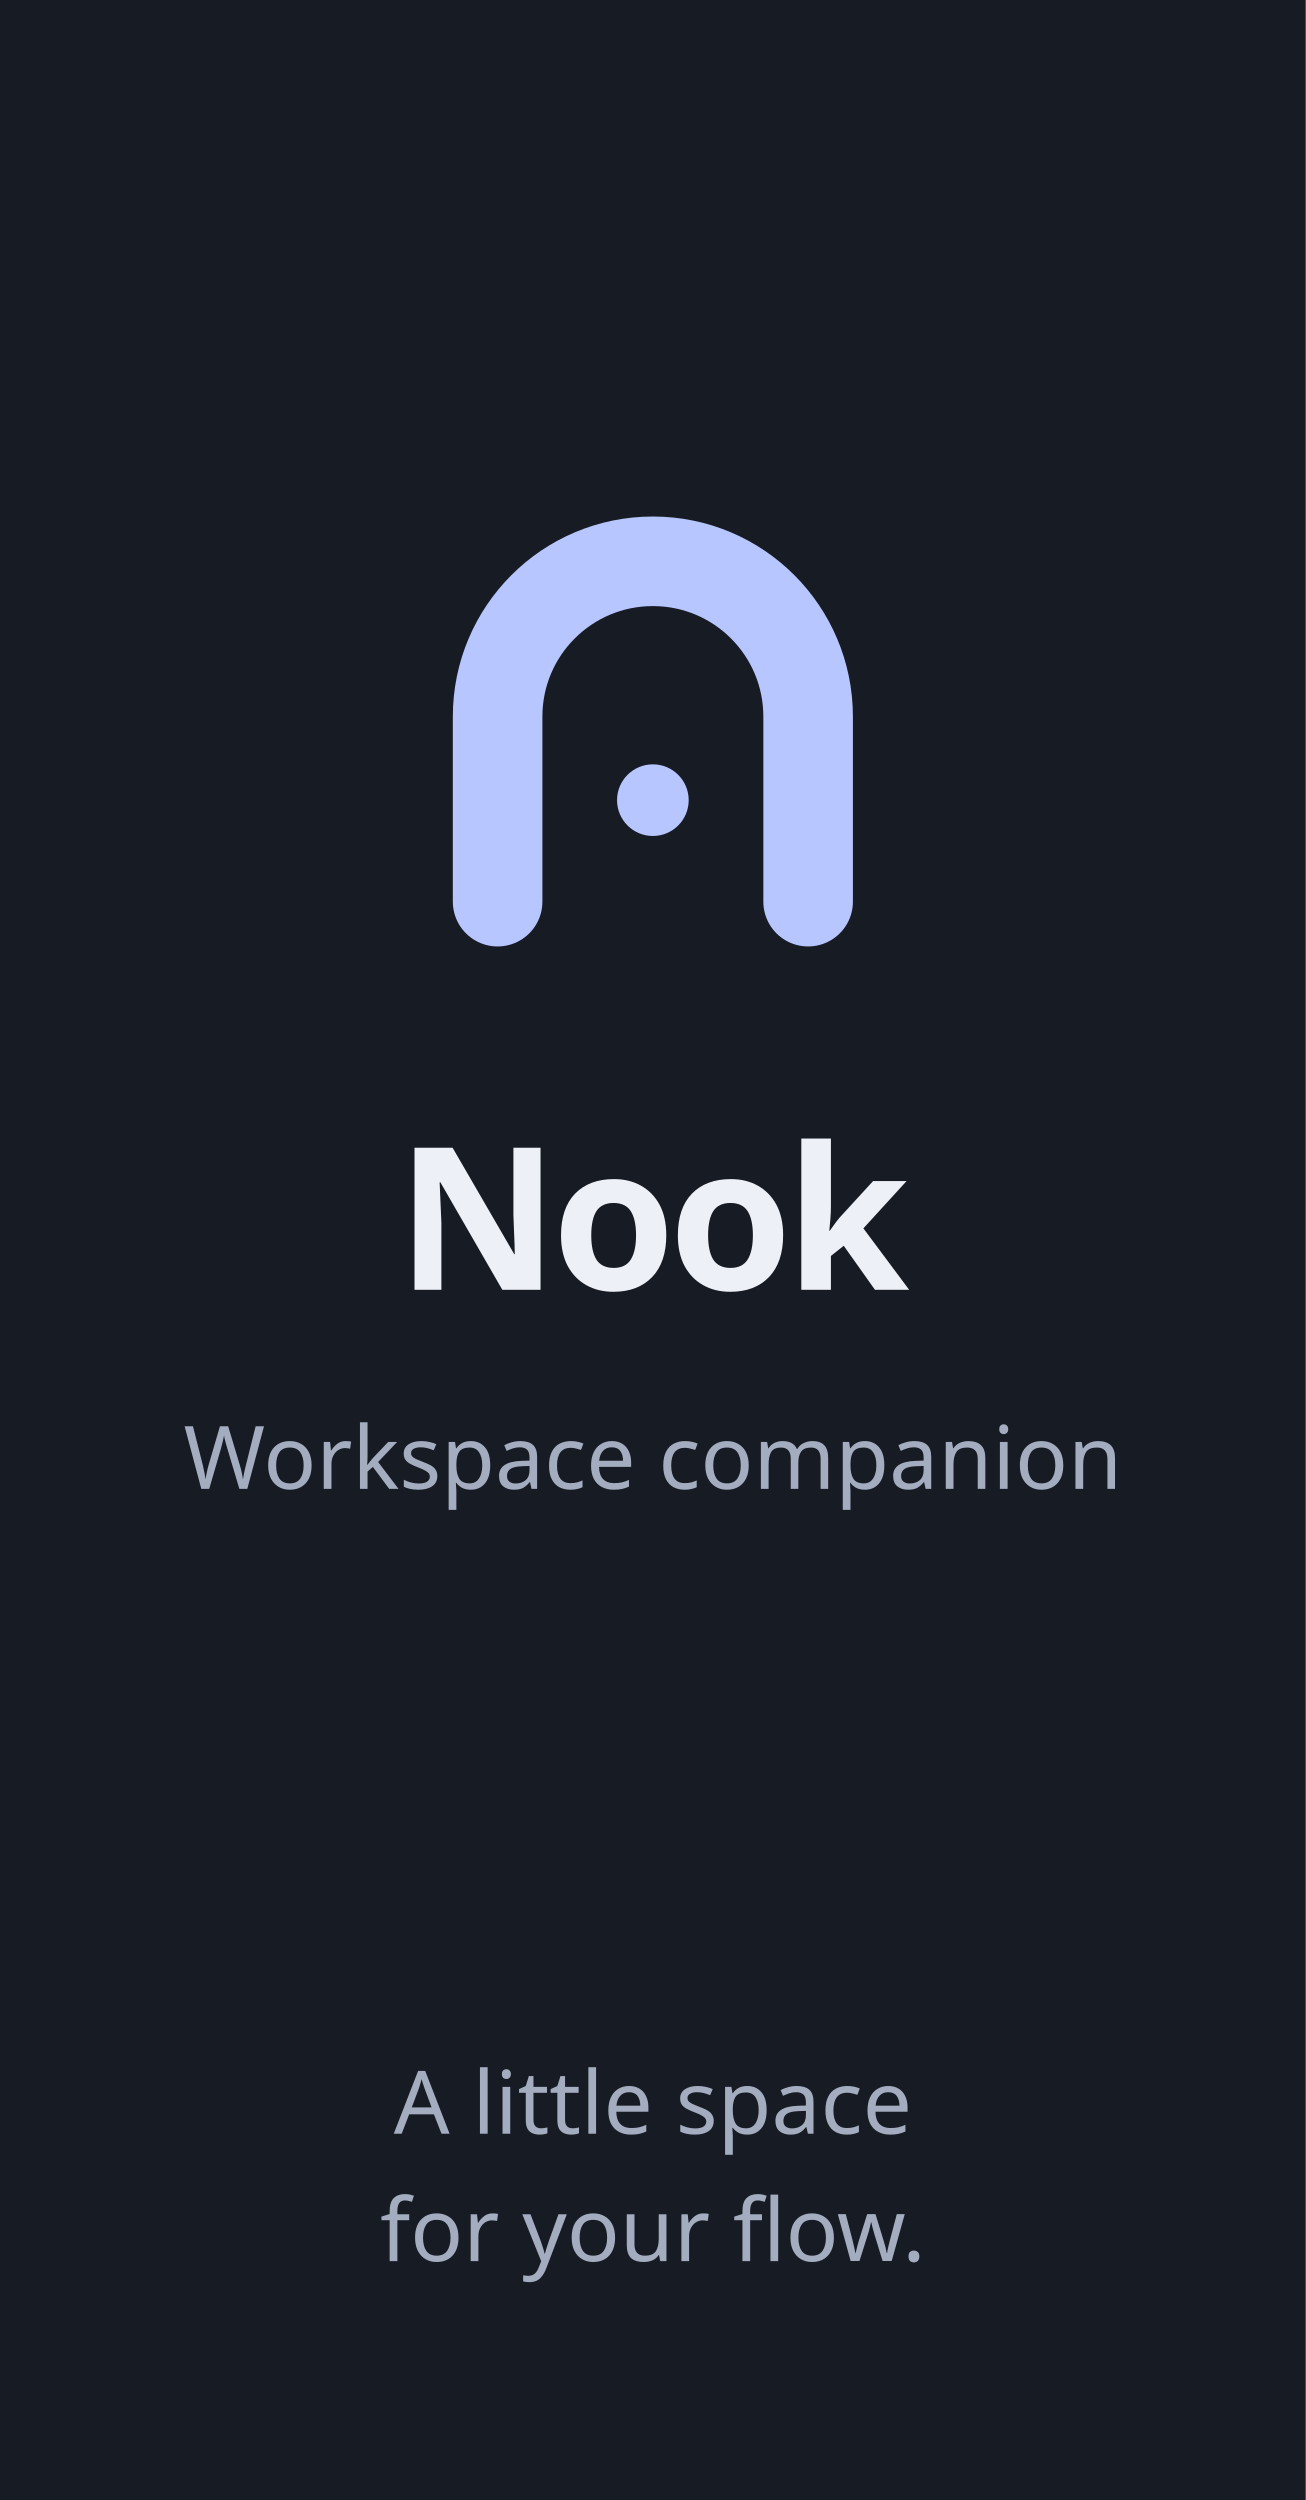
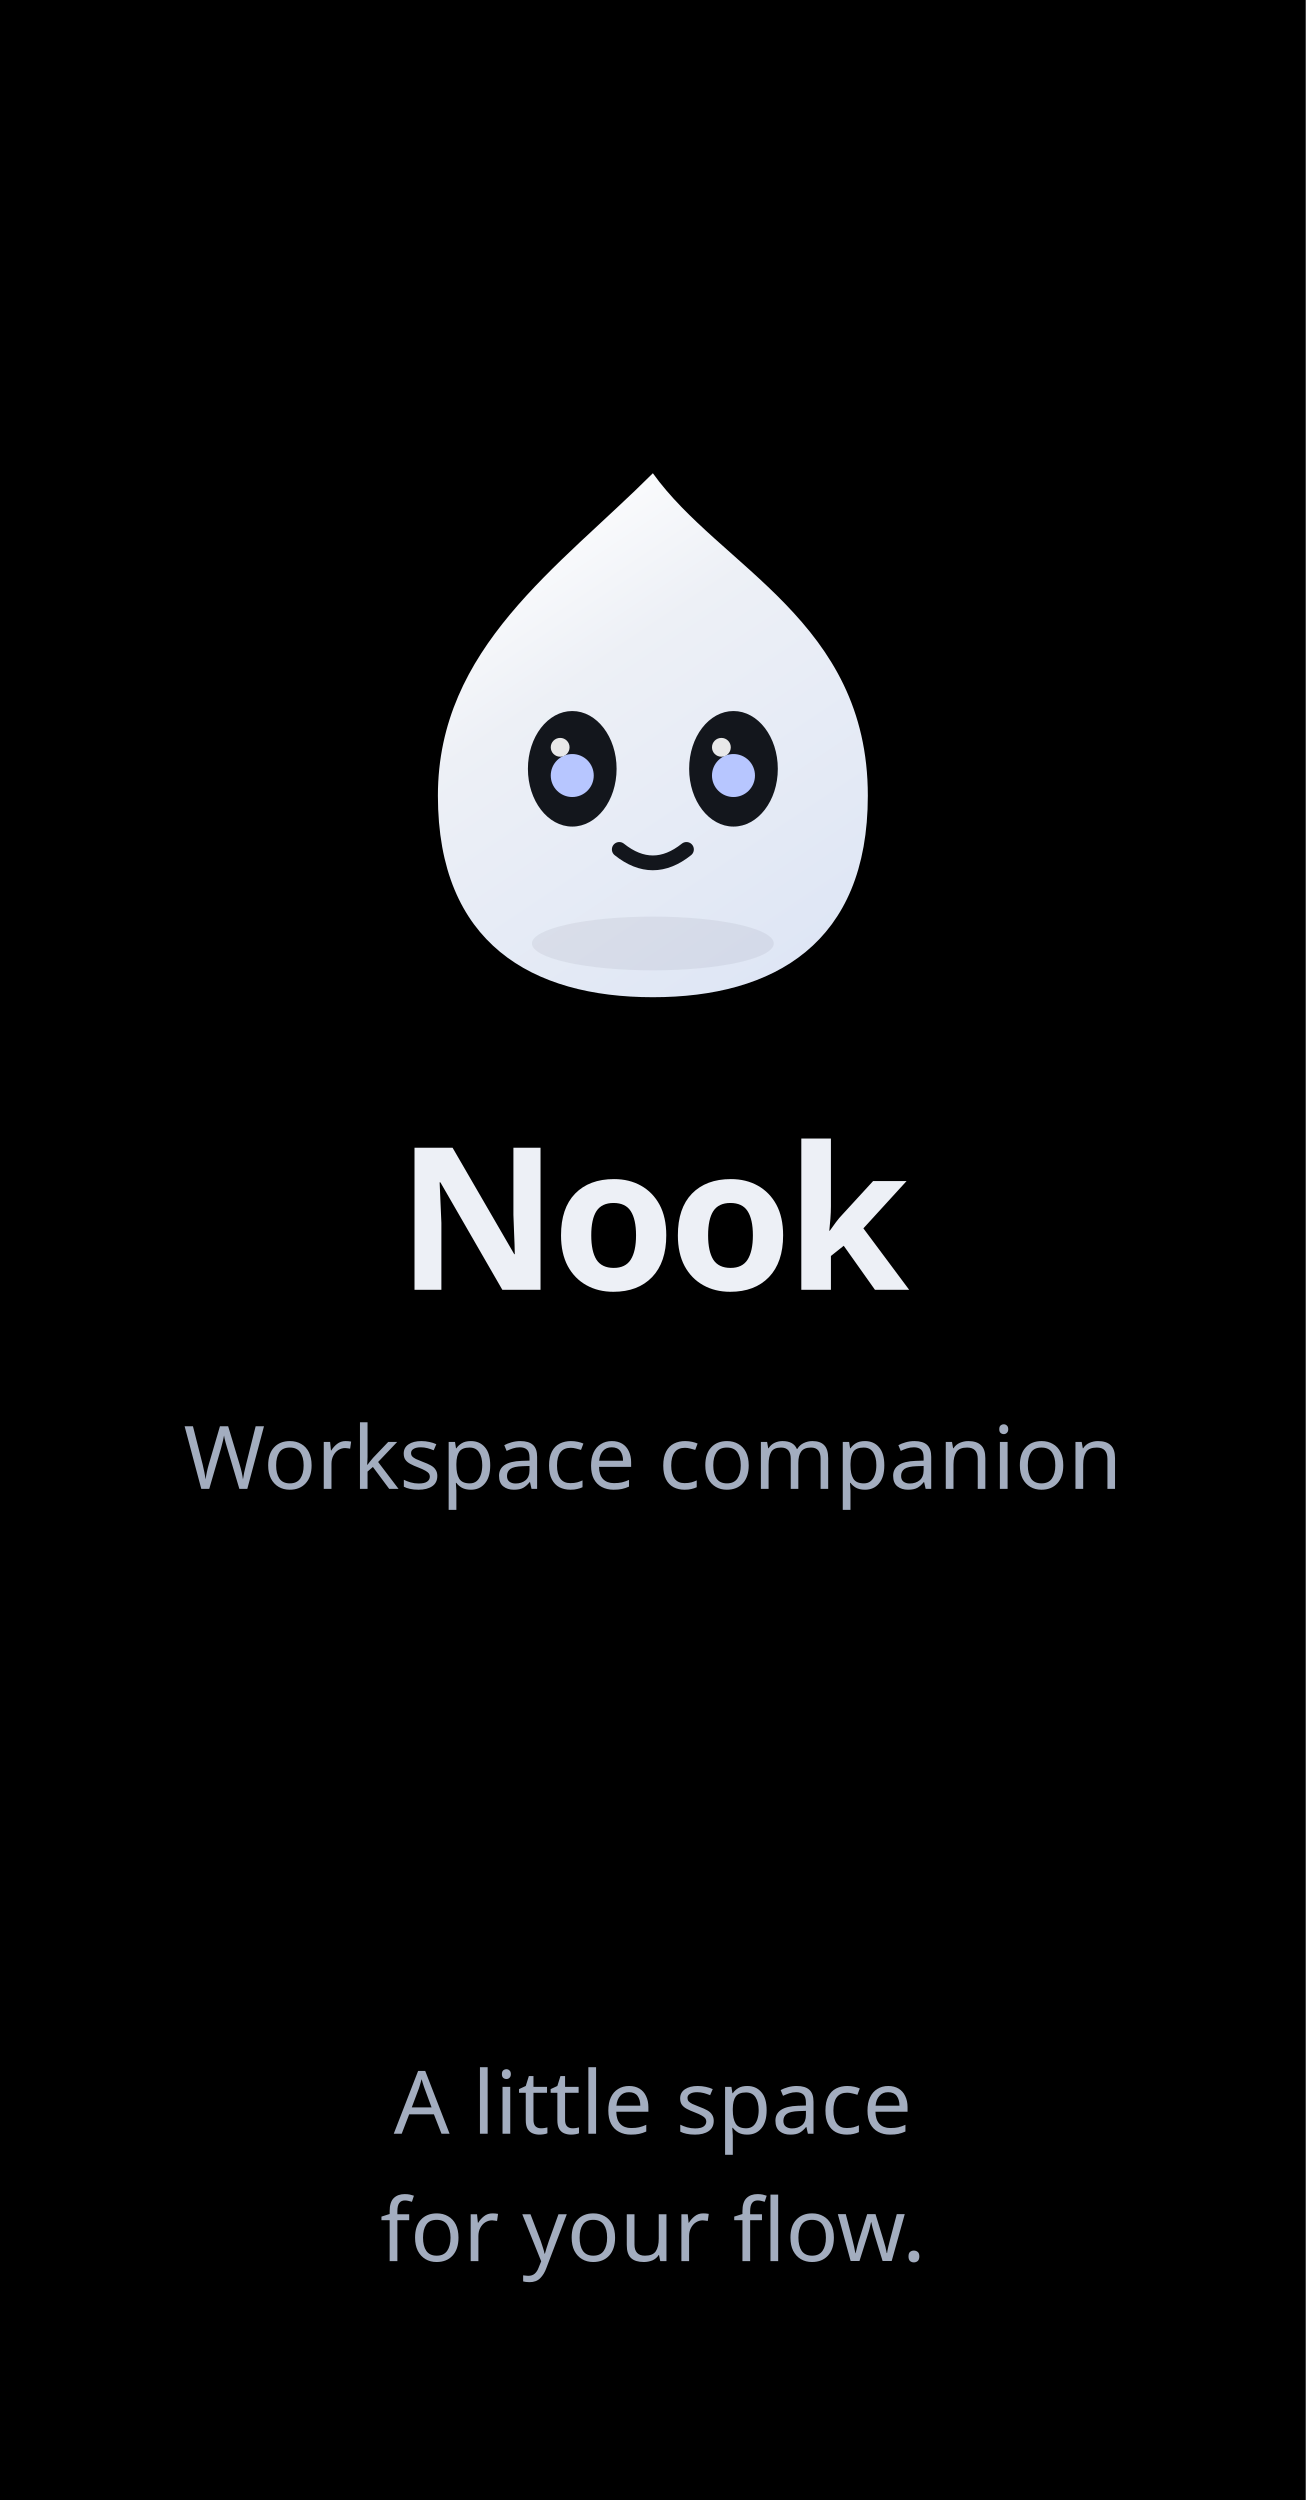
<svg xmlns="http://www.w3.org/2000/svg" width="164" height="314" viewBox="0 0 164 314">
-   <rect width="164" height="314" fill="#171b24" />
+   <rect width="164" height="314" fill="#000000" />
  <svg x="34" y="45" width="96" height="96" viewBox="0 0 256 256" fill="none">
-     <path d="M76 182V120a52 52 0 0 1 104 0v62" stroke="#b7c6ff" stroke-width="30" stroke-linecap="round" />
-     <circle cx="128" cy="148" r="12" fill="#b7c6ff" />
+     <defs>
+       <linearGradient id="pet" x1="12" y1="8" x2="36" y2="44" gradientUnits="userSpaceOnUse">
+         <stop stop-color="#ffffff" />
+         <stop offset=".32" stop-color="#edf0f6" />
+         <stop offset="1" stop-color="#dde5f5" />
+       </linearGradient>
+     </defs>
+     <g transform="translate(20 16) scale(4.5)">
+       <path d="M24 5 C29 12 40 16 40 29 C40 40 33 44 24 44 C15 44 8 40 8 29 C8 18 17 12 24 5Z" fill="url(#pet)" />
+       <ellipse cx="24" cy="40" rx="9" ry="2" fill="#0f1423" opacity=".06" />
+       <g fill="#13161c">
+         <ellipse cx="18" cy="27" rx="3.3" ry="4.3" />
+         <ellipse cx="30" cy="27" rx="3.3" ry="4.3" />
+       </g>
+       <g fill="#b7c6ff">
+         <circle cx="18" cy="27.5" r="1.6" />
+         <circle cx="30" cy="27.5" r="1.6" />
+       </g>
+       <g fill="#fff" opacity=".9">
+         <circle cx="17.1" cy="25.4" r=".7" />
+         <circle cx="29.1" cy="25.4" r=".7" />
+       </g>
+       <path d="M21.5 33 Q24 35 26.5 33" stroke="#13161c" stroke-width="1.1" stroke-linecap="round" />
+     </g>
  </svg>
  <g font-family="Segoe UI, sans-serif" text-anchor="middle">
    <text x="82" y="162" fill="#edf0f6" font-size="25" font-weight="600" letter-spacing="-.8">Nook</text>
    <text x="82" y="187" fill="#a3adbf" font-size="11">Workspace companion</text>
    <text x="82" y="268" fill="#a3adbf" font-size="11">A little space</text>
    <text x="82" y="284" fill="#a3adbf" font-size="11">for your flow.</text>
  </g>
</svg>
